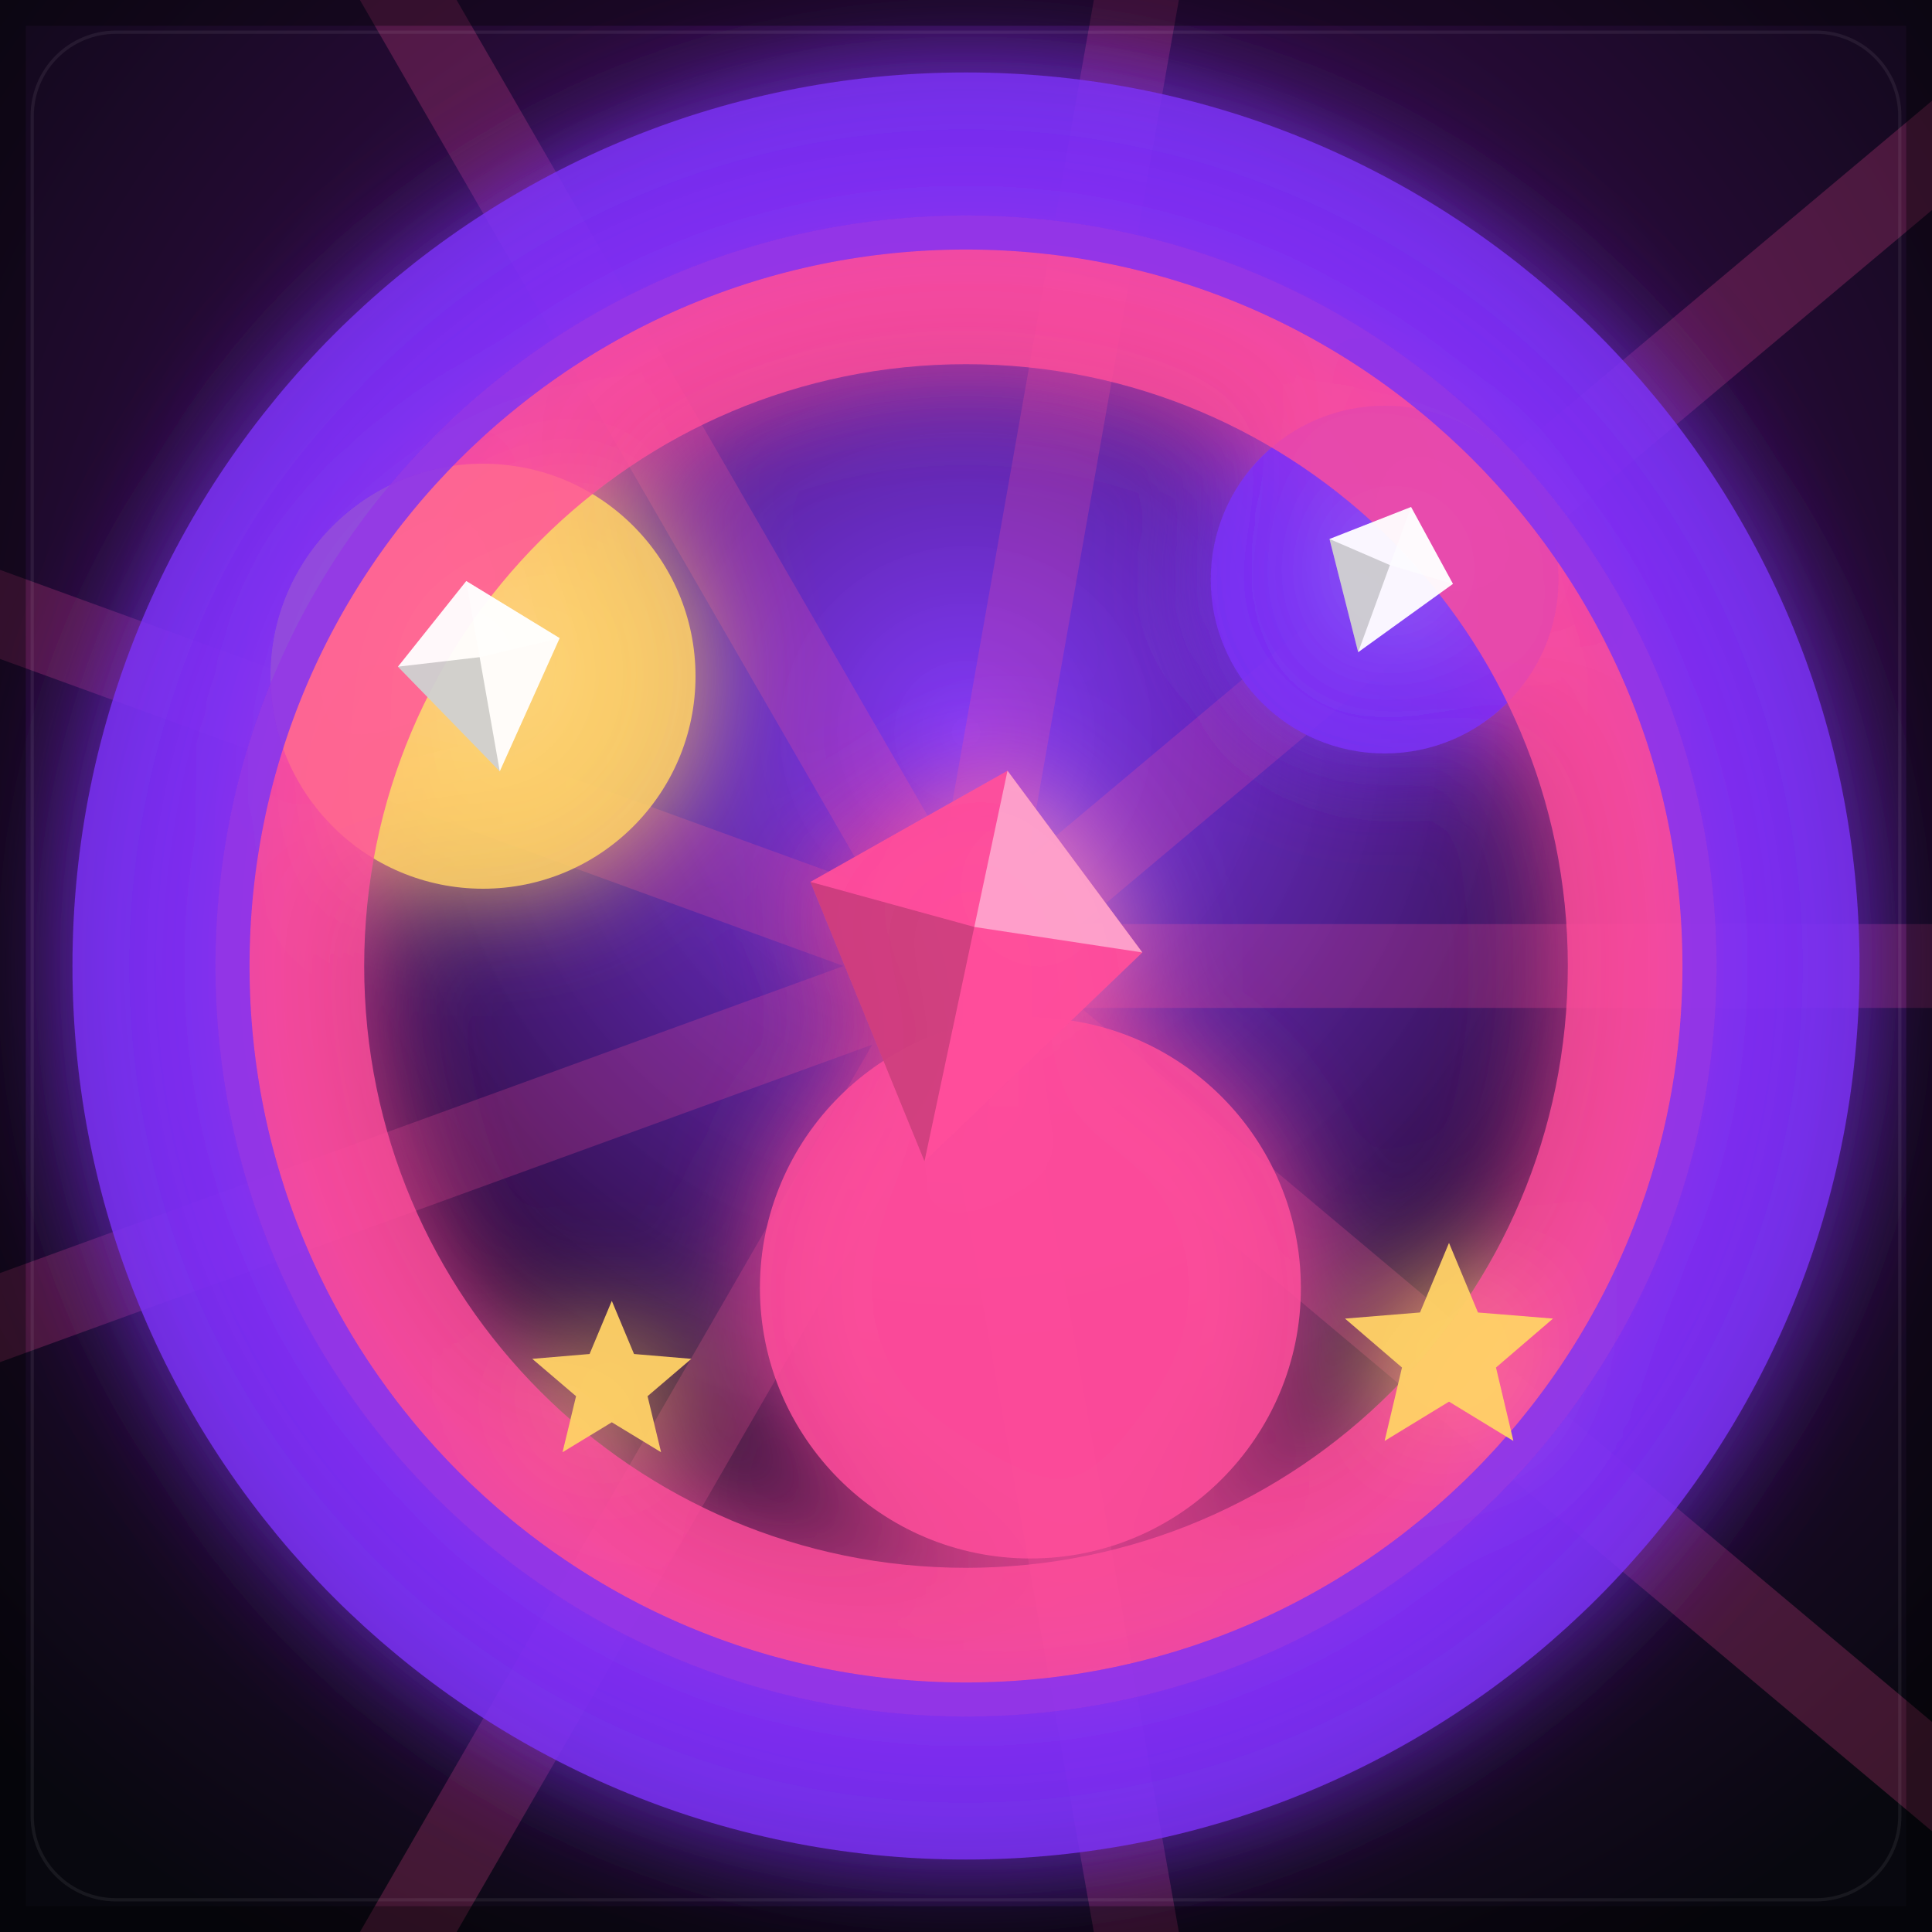
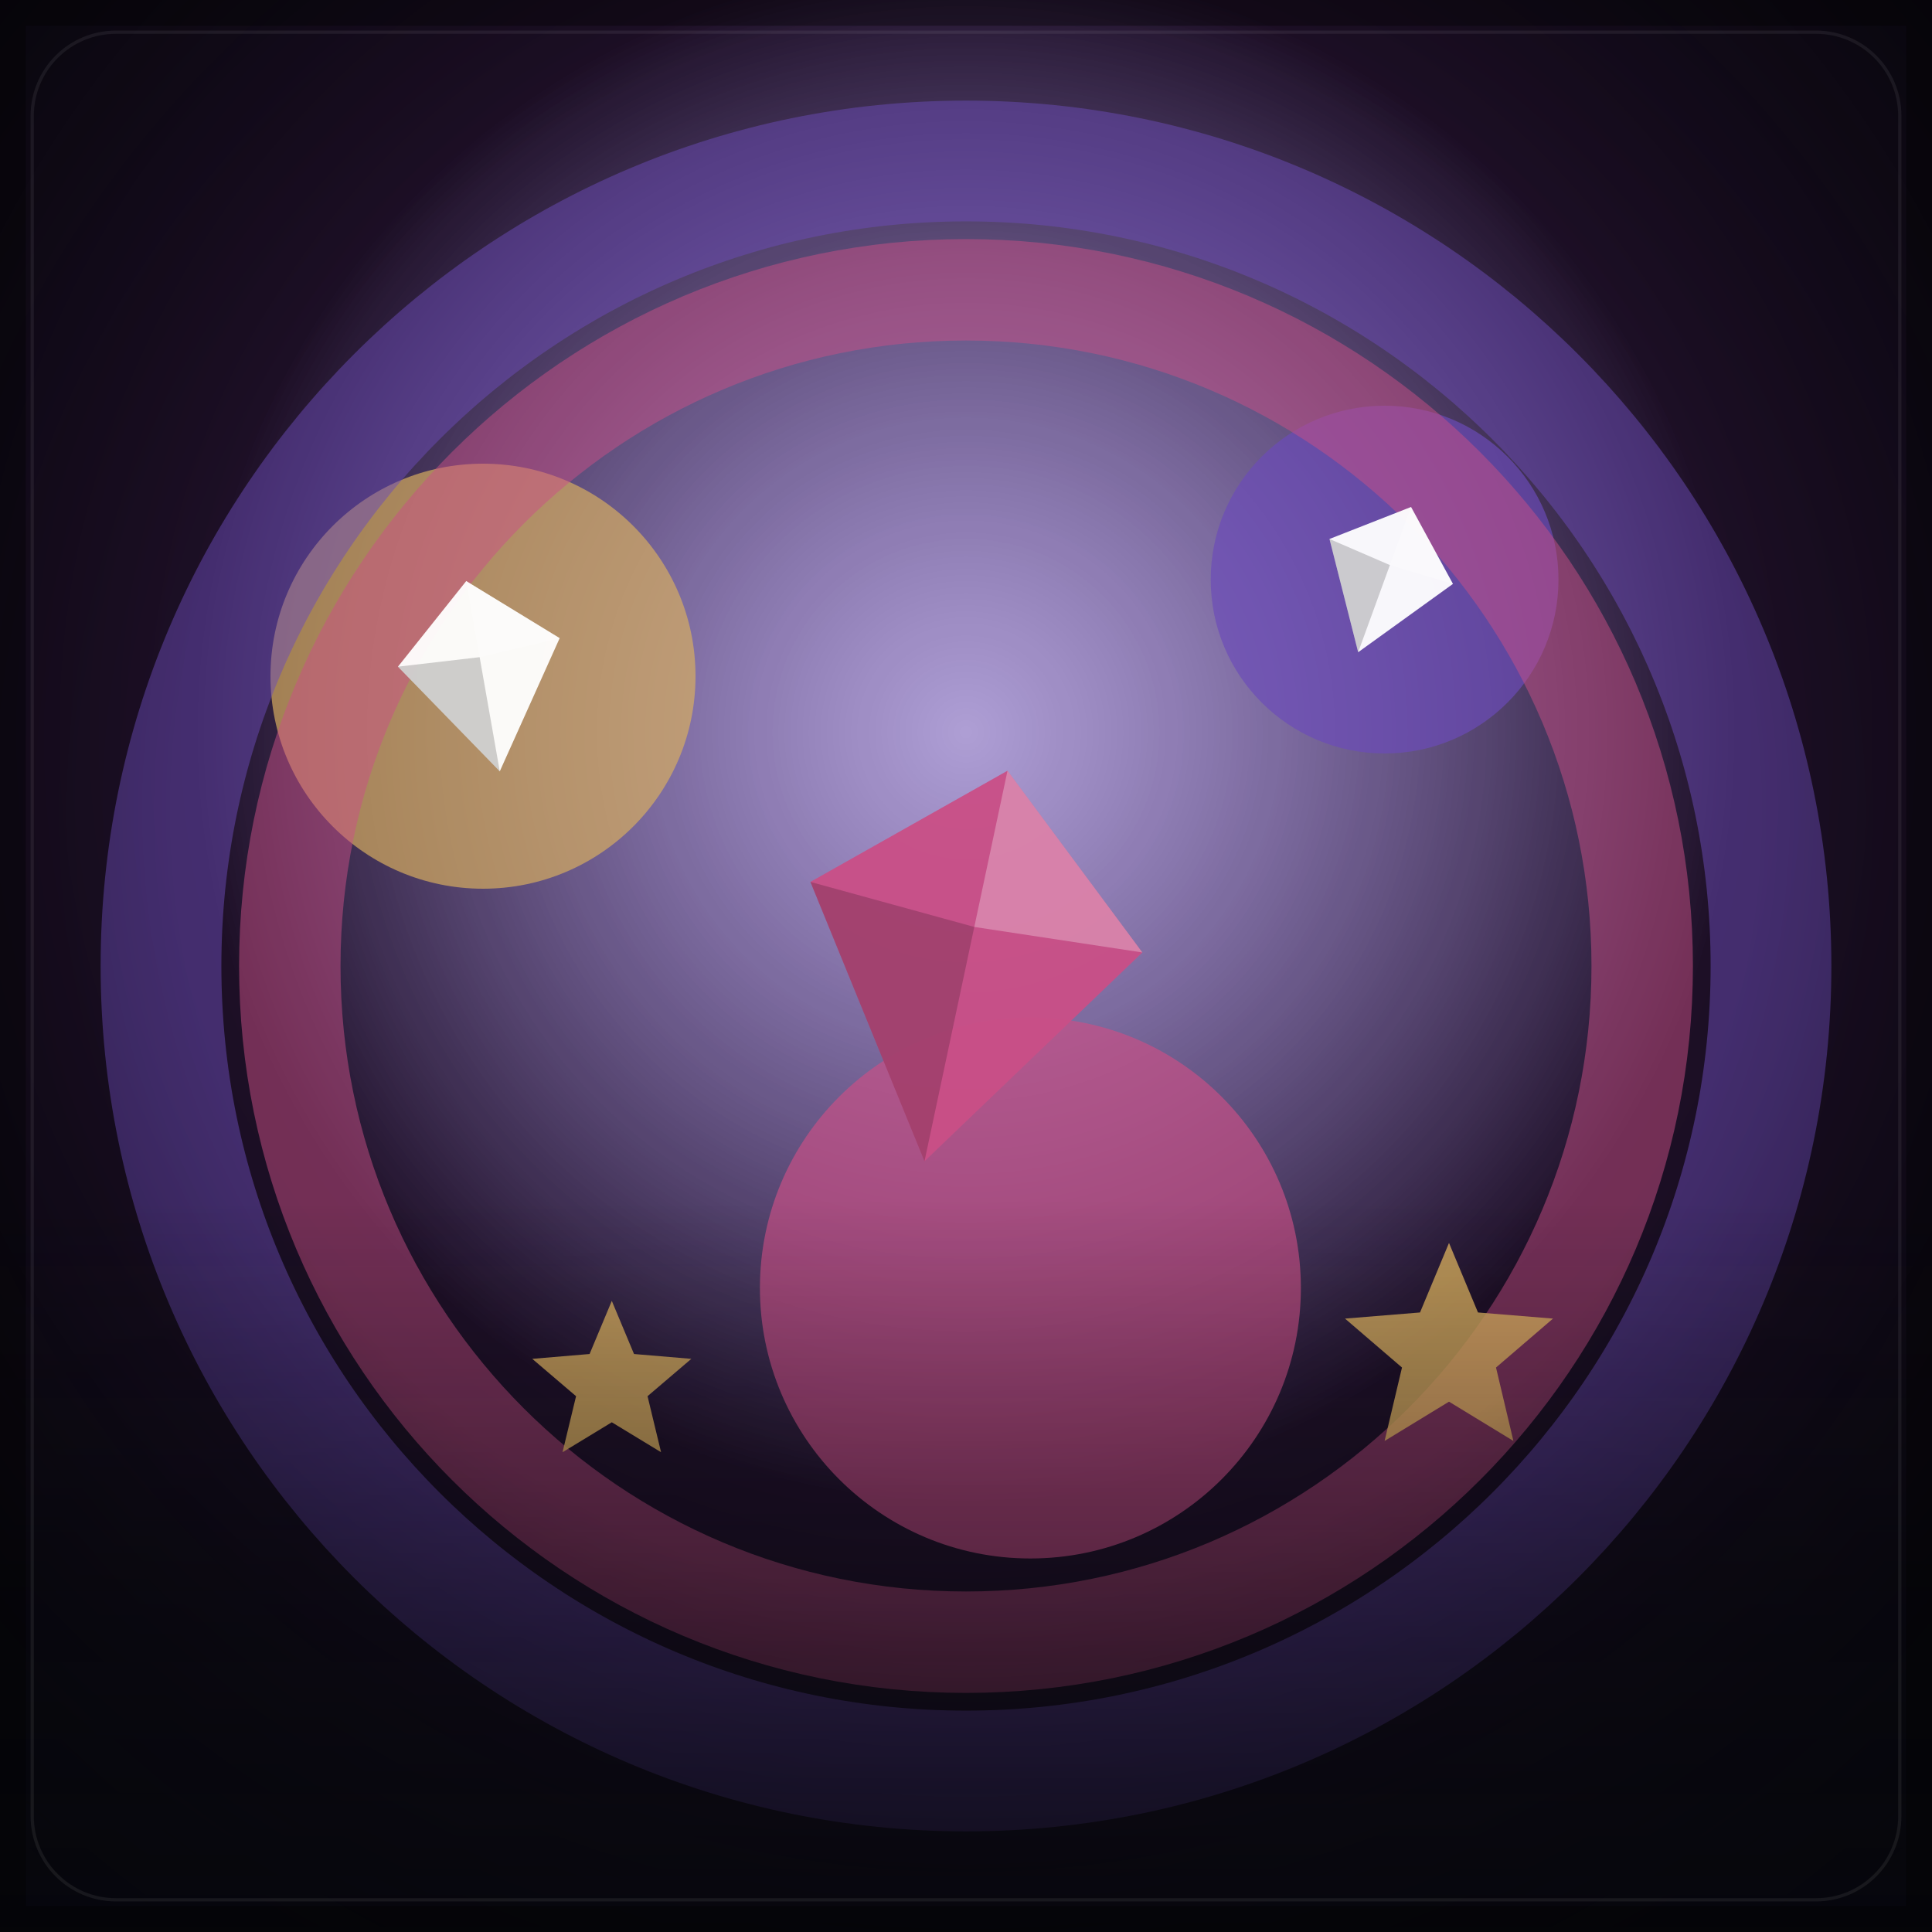
<svg xmlns="http://www.w3.org/2000/svg" viewBox="0 0 600 600" width="600" height="600" role="img" aria-label="sugar-rush">
  <defs>
    <radialGradient id="bg" cx="50%" cy="38%" r="72%">
-       <stop offset="0%" stop-color="#7B2FF7" stop-opacity="0.95" />
-       <stop offset="52%" stop-color="#2A0B3B" />
+       <stop offset="0%" stop-color="#6B4BB8" stop-opacity="0.5" />
+       <stop offset="55%" stop-color="#1D0F26" />
      <stop offset="100%" stop-color="#08080F" />
    </radialGradient>
    <linearGradient id="coinGrad" x1="0" y1="0" x2="0" y2="1">
-       <stop offset="0%" stop-color="#FFD166" />
-       <stop offset="100%" stop-color="#7B2FF7" />
+       <stop offset="0%" stop-color="#D9AE5F" />
+       <stop offset="100%" stop-color="#6B4BB8" />
    </linearGradient>
    <linearGradient id="pyramidGrad" x1="0" y1="0" x2="0" y2="1">
-       <stop offset="0%" stop-color="#FFD166" />
-       <stop offset="100%" stop-color="#7B2FF7" />
+       <stop offset="0%" stop-color="#D9AE5F" />
+       <stop offset="100%" stop-color="#6B4BB8" />
    </linearGradient>
    <linearGradient id="flameGrad" x1="0" y1="1" x2="0" y2="0">
-       <stop offset="0%" stop-color="#7B2FF7" />
-       <stop offset="100%" stop-color="#FF4E9B" />
+       <stop offset="0%" stop-color="#6B4BB8" />
+       <stop offset="100%" stop-color="#C94F86" />
    </linearGradient>
-     <filter id="glow" x="-30%" y="-30%" width="160%" height="160%">
-       <feGaussianBlur stdDeviation="18" result="b" />
-       <feMerge>
-         <feMergeNode in="b" />
-         <feMergeNode in="SourceGraphic" />
-       </feMerge>
-     </filter>
+     <radialGradient id="vig" cx="50%" cy="42%" r="78%">
+       <stop offset="52%" stop-color="#000000" stop-opacity="0" />
+       <stop offset="100%" stop-color="#05050A" stop-opacity="0.72" />
+     </radialGradient>
+     <linearGradient id="foot" x1="0" y1="0" x2="0" y2="1">
+       <stop offset="62%" stop-color="#07070D" stop-opacity="0" />
+       <stop offset="100%" stop-color="#07070D" stop-opacity="0.8" />
+     </linearGradient>
  </defs>
  <rect width="600" height="600" fill="url(#bg)" />
-   <g opacity="0.22">
-     <path d="M300 300 L760 300" stroke="#FF4E9B" stroke-width="26" stroke-linecap="round" />
-     <path d="M300 300 L652.38 595.682" stroke="#FF4E9B" stroke-width="26" stroke-linecap="round" />
-     <path d="M300 300 L379.878 753.012" stroke="#FF4E9B" stroke-width="26" stroke-linecap="round" />
-     <path d="M300 300 L70 698.372" stroke="#FF4E9B" stroke-width="26" stroke-linecap="round" />
-     <path d="M300 300 L-132.259 457.329" stroke="#FF4E9B" stroke-width="26" stroke-linecap="round" />
-     <path d="M300 300 L-132.259 142.671" stroke="#FF4E9B" stroke-width="26" stroke-linecap="round" />
-     <path d="M300 300 L70 -98.372" stroke="#FF4E9B" stroke-width="26" stroke-linecap="round" />
-     <path d="M300 300 L379.878 -153.012" stroke="#FF4E9B" stroke-width="26" stroke-linecap="round" />
-     <path d="M300 300 L652.38 4.318" stroke="#FF4E9B" stroke-width="26" stroke-linecap="round" />
-   </g>
-   <g filter="url(#glow)">
-     <circle cx="150" cy="210" r="66" fill="#FFD166" opacity="0.85" />
-     <circle cx="430" cy="180" r="54" fill="#7B2FF7" opacity="0.85" />
-     <circle cx="320" cy="400" r="84" fill="#FF4E9B" opacity="0.85" />
-     <circle cx="300" cy="300" r="210" fill="none" stroke="#FF4E9B" stroke-width="46.2" opacity="0.8" />
-     <circle cx="300" cy="300" r="250" fill="none" stroke="#7B2FF7" stroke-width="55" opacity="0.8" />
+   <g>
+     <circle cx="150" cy="210" r="66" fill="#D9AE5F" opacity="0.68" />
+     <circle cx="430" cy="180" r="54" fill="#6B4BB8" opacity="0.68" />
+     <circle cx="320" cy="400" r="84" fill="#C94F86" opacity="0.68" />
+     <circle cx="300" cy="300" r="210" fill="none" stroke="#C94F86" stroke-width="31.5" opacity="0.5" />
+     <circle cx="300" cy="300" r="250" fill="none" stroke="#6B4BB8" stroke-width="37.5" opacity="0.5" />
    <g transform="translate(300 300) rotate(12)">
-       <path d="M0 -62 L52.7 -15.5 L0 62 L-52.7 -15.5 Z" fill="#FF4E9B" opacity="0.95" />
-       <path d="M0 -62 L52.7 -15.5 L0 -12.4 Z" fill="#ffffff" opacity="0.45" />
+       <path d="M0 -62 L52.7 -15.5 L0 62 L-52.7 -15.5 Z" fill="#C94F86" opacity="0.95" />
+       <path d="M0 -62 L52.7 -15.5 L0 -12.4 Z" fill="#ffffff" opacity="0.28" />
      <path d="M-52.7 -15.5 L0 -12.4 L0 62 Z" fill="#000000" opacity="0.18" />
    </g>
    <g transform="translate(150 210) rotate(-10)">
      <path d="M0 -30 L25.5 -7.5 L0 30 L-25.5 -7.5 Z" fill="#fff" opacity="0.95" />
-       <path d="M0 -30 L25.5 -7.5 L0 -6 Z" fill="#ffffff" opacity="0.45" />
+       <path d="M0 -30 L25.5 -7.5 L0 -6 Z" fill="#ffffff" opacity="0.28" />
      <path d="M-25.5 -7.5 L0 -6 L0 30 Z" fill="#000000" opacity="0.18" />
    </g>
    <g transform="translate(430 180) rotate(20)">
      <path d="M0 -24 L20.4 -6 L0 24 L-20.4 -6 Z" fill="#fff" opacity="0.95" />
-       <path d="M0 -24 L20.4 -6 L0 -4.8 Z" fill="#ffffff" opacity="0.45" />
+       <path d="M0 -24 L20.4 -6 L0 -4.8 Z" fill="#ffffff" opacity="0.28" />
      <path d="M-20.4 -6 L0 -4.8 L0 24 Z" fill="#000000" opacity="0.18" />
    </g>
-     <path transform="translate(190 430)" d="M0.0 -26.0 L6.9 -9.5 L24.7 -8.0 L11.1 3.6 L15.3 21.0 L0.0 11.7 L-15.3 21.0 L-11.1 3.6 L-24.7 -8.0 L-6.9 -9.5 Z" fill="#FFD166" opacity="0.95" />
-     <path transform="translate(450 420)" d="M0.0 -34.0 L9.0 -12.4 L32.3 -10.5 L14.6 4.7 L20.0 27.5 L0.0 15.3 L-20.0 27.5 L-14.6 4.7 L-32.3 -10.5 L-9.0 -12.4 Z" fill="#FFD166" opacity="0.95" />
+     <path transform="translate(190 430)" d="M0.0 -26.0 L6.9 -9.5 L24.7 -8.0 L11.1 3.6 L15.3 21.0 L0.0 11.7 L-15.3 21.0 L-11.1 3.6 L-24.7 -8.0 L-6.9 -9.5 Z" fill="#D9AE5F" opacity="0.82" />
+     <path transform="translate(450 420)" d="M0.0 -34.0 L9.0 -12.4 L32.3 -10.5 L14.6 4.7 L20.0 27.5 L0.0 15.3 L-20.0 27.5 L-14.6 4.7 L-32.3 -10.5 L-9.0 -12.4 Z" fill="#D9AE5F" opacity="0.82" />
  </g>
+   <rect width="600" height="600" fill="url(#vig)" />
+   <rect width="600" height="600" fill="url(#foot)" />
  <rect x="10" y="10" width="580" height="580" rx="26" fill="none" stroke="#ffffff" stroke-opacity="0.07" />
  <rect width="600" height="600" fill="none" stroke="#000" stroke-opacity="0.35" stroke-width="16" />
</svg>
